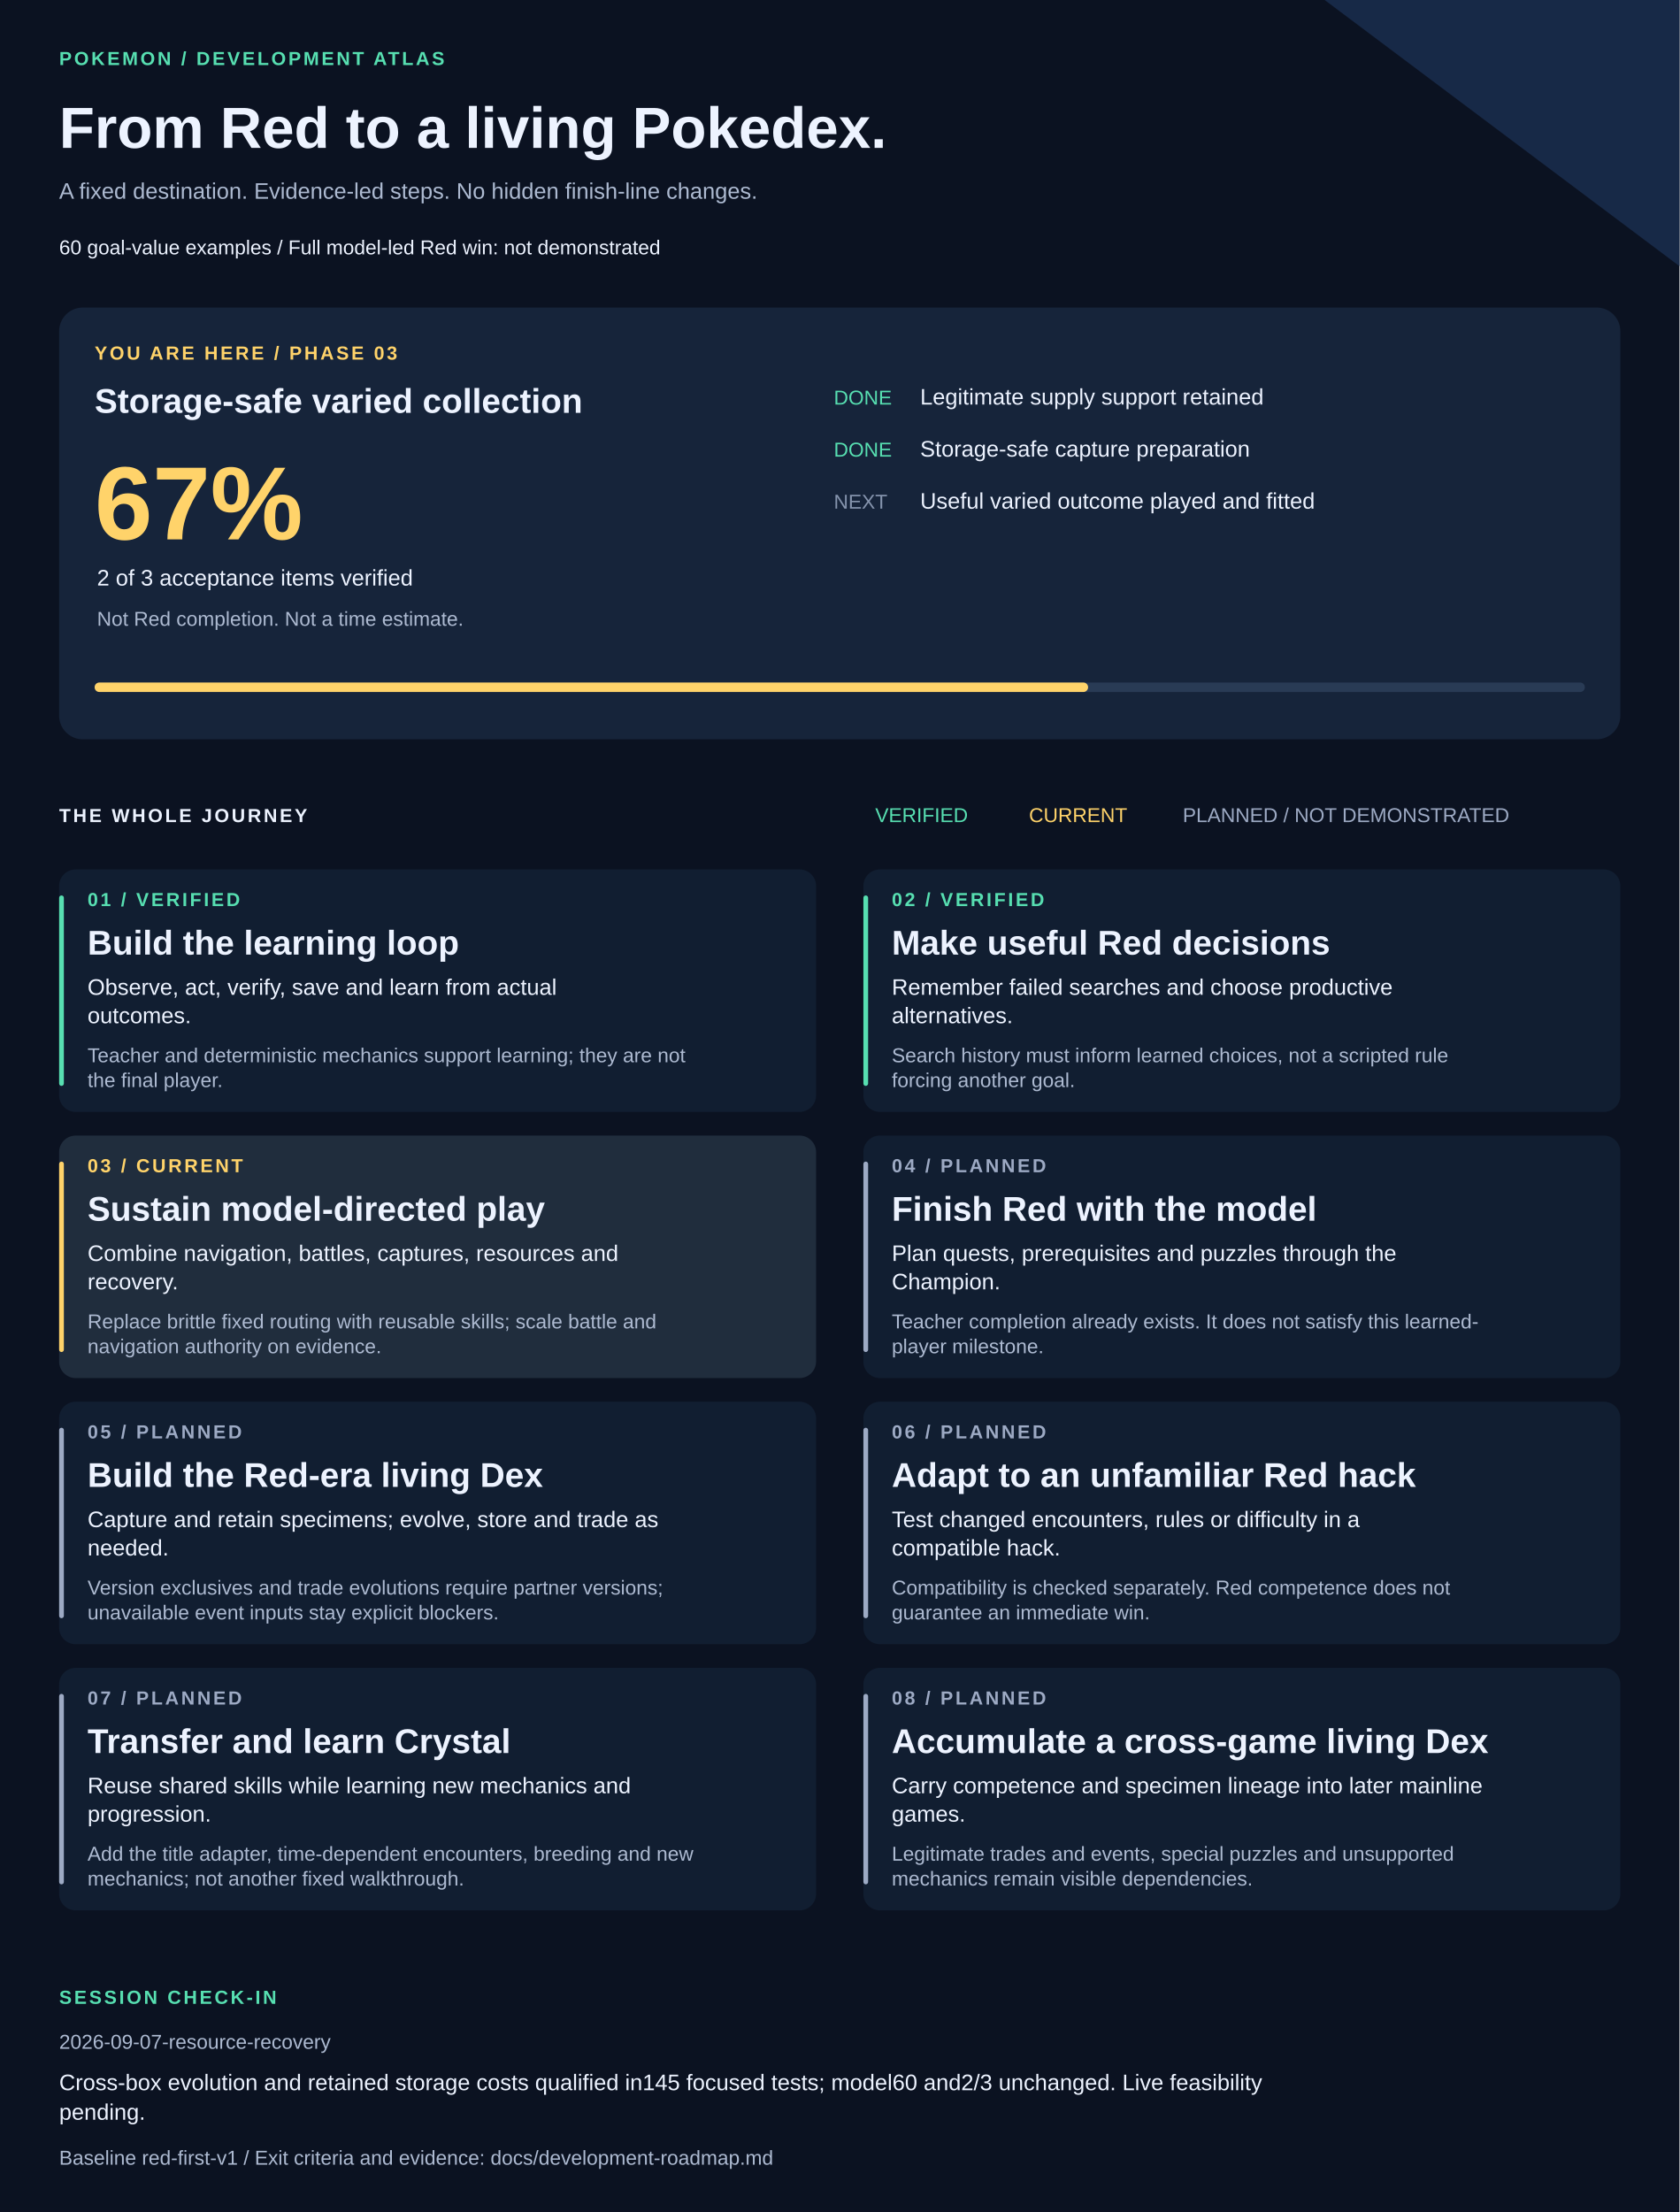
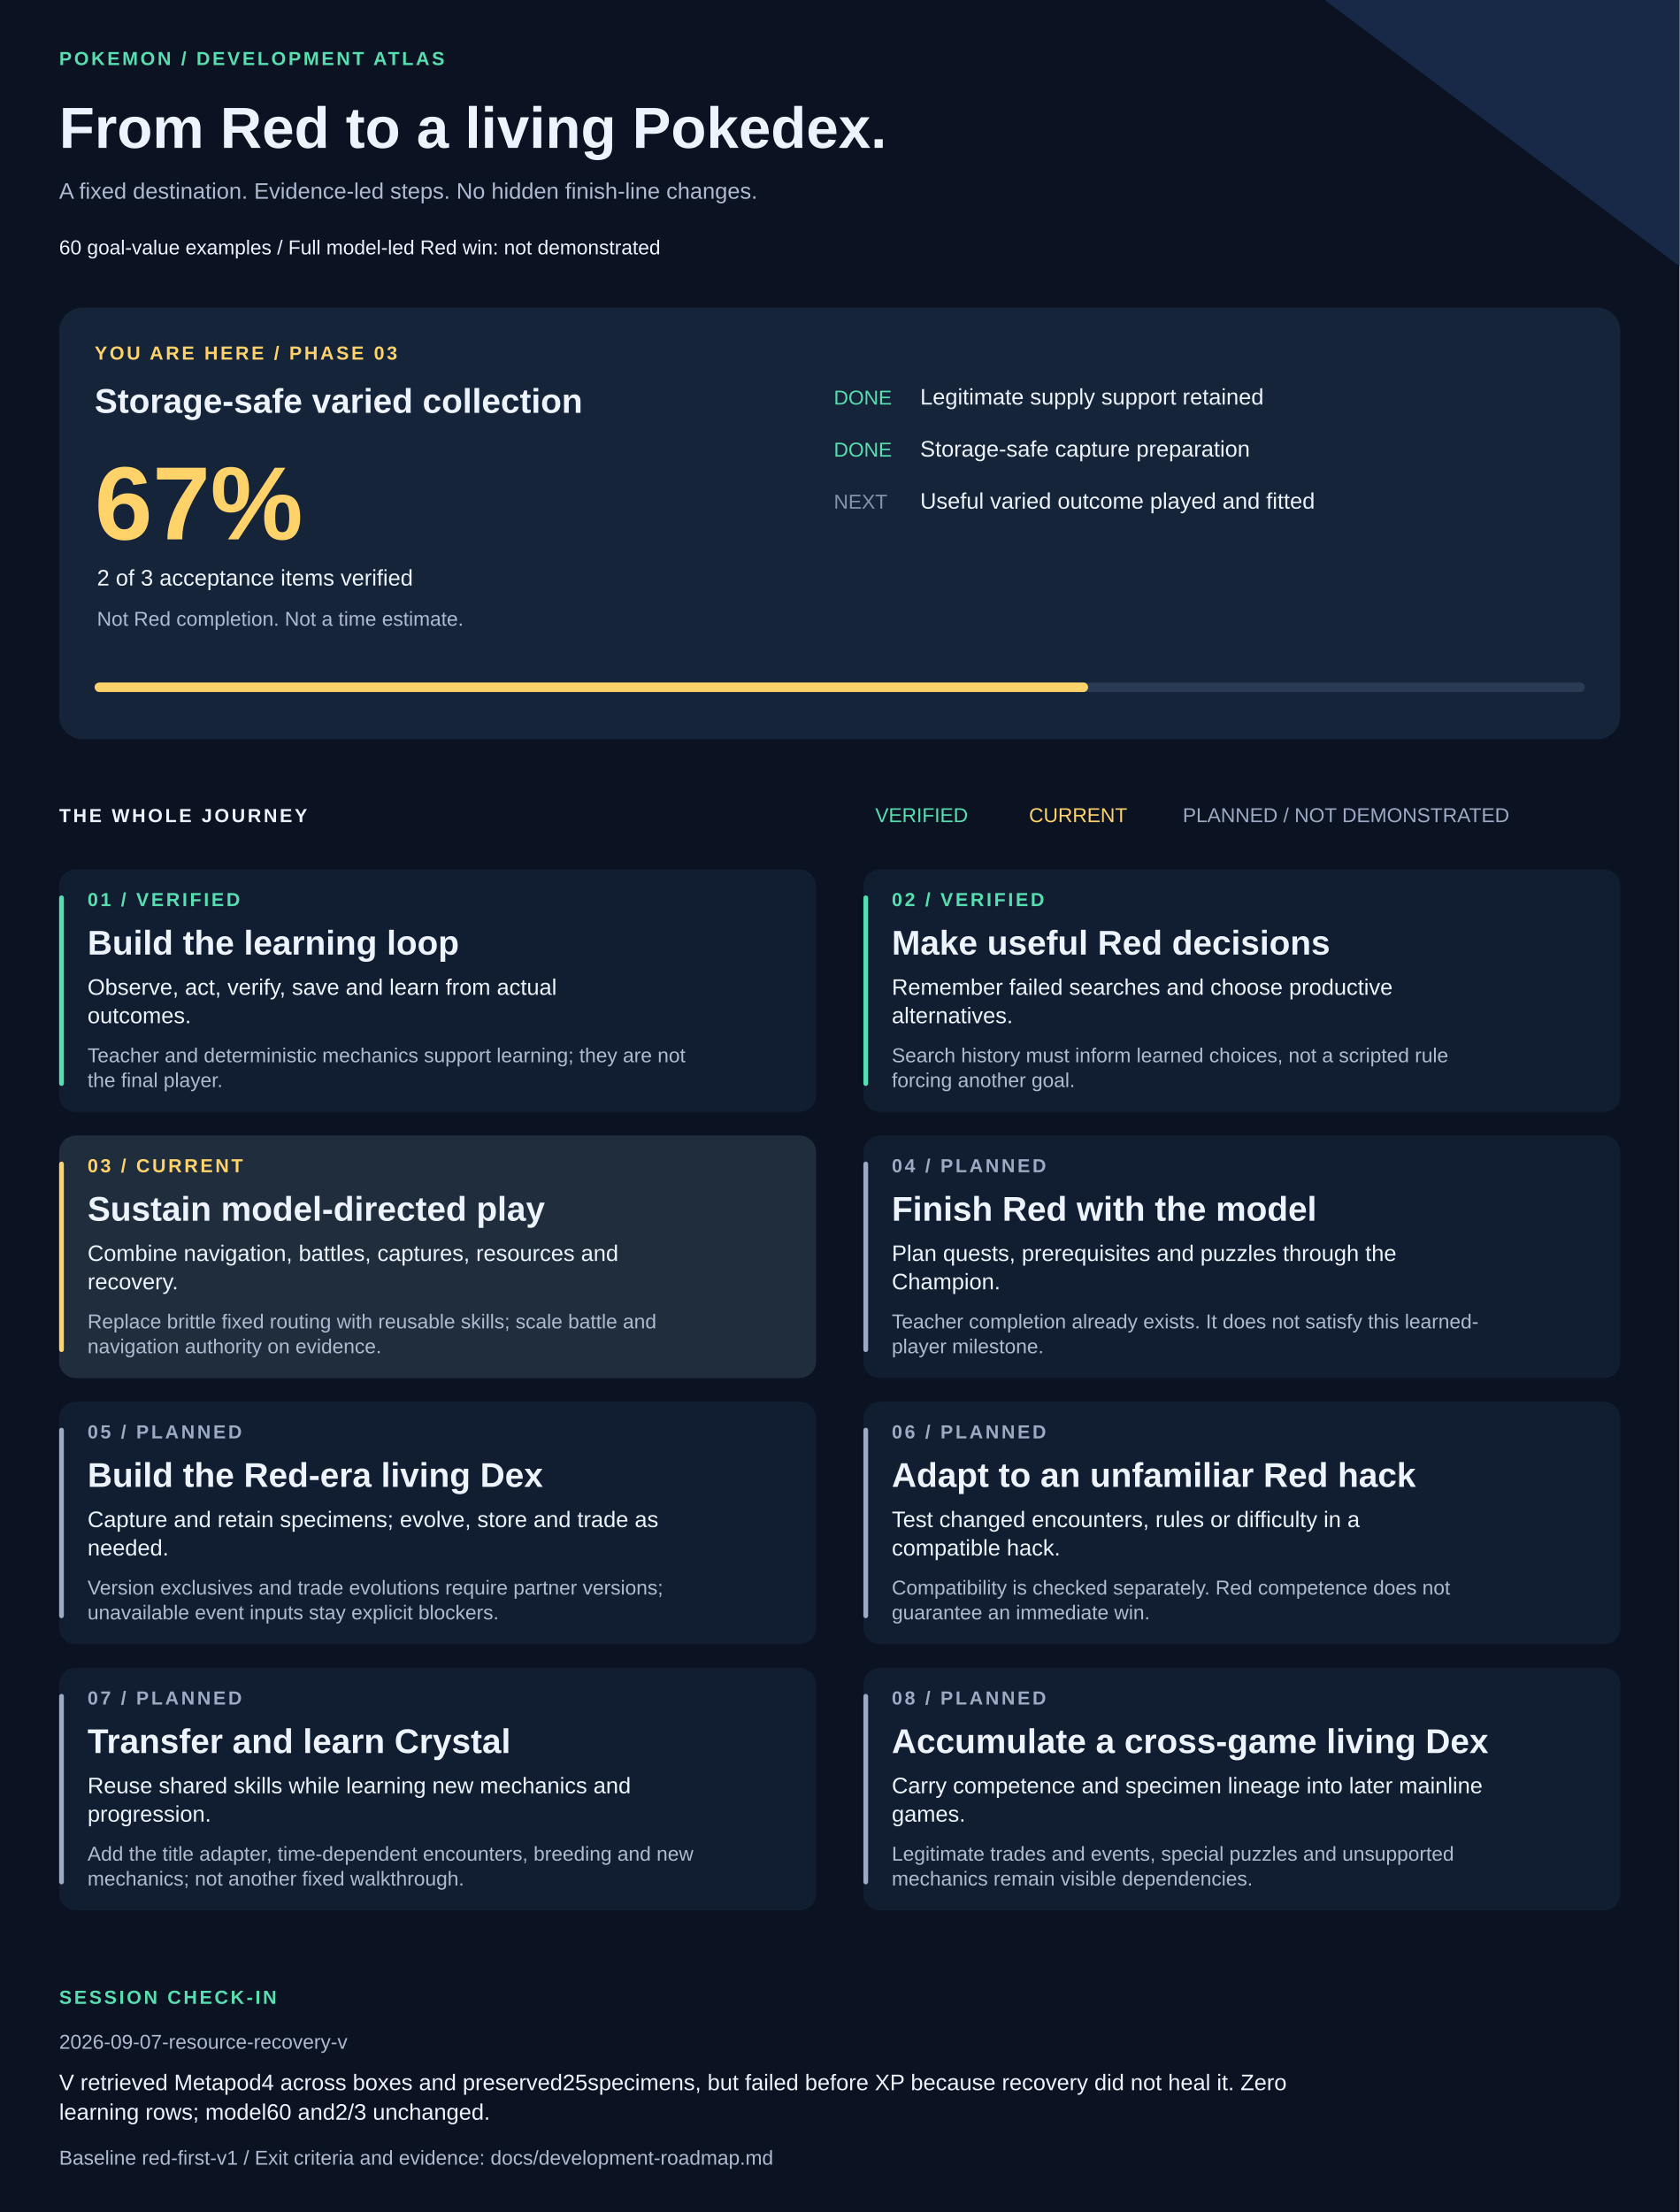
<svg xmlns="http://www.w3.org/2000/svg" width="1420" height="1870" viewBox="0 0 1420 1870" role="img" aria-labelledby="title description">
  <style>text{font-family:Arial,Helvetica,sans-serif;fill:#edf3ff}.muted{fill:#adbad1}.eyebrow{font-size:16px;letter-spacing:2px;font-weight:bold}.heading{font-size:29px;font-weight:bold}.body{font-size:19px}.small{font-size:17px}</style>
  <rect width="1420" height="1870" fill="#0b1221" />
  <path d="M1120 0H1420V225Z" fill="#172947" />
  <text x="50" y="55" class="eyebrow" style="fill:#57dfb1">POKEMON / DEVELOPMENT ATLAS</text>
  <text x="50" y="125" style="font-size:49px;font-weight:bold">From Red to a living Pokedex.</text>
  <text x="50" y="168" class="body muted">A fixed destination. Evidence-led steps. No hidden finish-line changes.</text>
  <text x="50" y="215" class="small">60 goal-value examples  /  Full model-led Red win: not demonstrated</text>
  <rect x="50" y="260" width="1320" height="365" rx="20" fill="#16243a" />
  <text x="80" y="304" class="eyebrow" style="fill:#ffd36a">YOU ARE HERE / PHASE 03</text>
  <text x="80" y="349" class="heading">Storage-safe varied collection</text>
  <text x="80" y="456" style="font-size:88px;font-weight:bold;fill:#ffd36a">67%</text>
  <text x="82" y="495" class="body">2 of 3 acceptance items verified</text>
  <text x="82" y="529" class="small muted">Not Red completion. Not a time estimate.</text>
  <text x="705" y="342" class="small" style="fill:#57dfb1">DONE</text>
  <text x="778" y="342" class="body">Legitimate supply support retained</text>
  <text x="705" y="386" class="small" style="fill:#57dfb1">DONE</text>
  <text x="778" y="386" class="body">Storage-safe capture preparation</text>
  <text x="705" y="430" class="small" style="fill:#8594ad">NEXT</text>
  <text x="778" y="430" class="body">Useful varied outcome played and fitted</text>
  <rect x="80" y="577" width="1260" height="8" rx="4" fill="#293b55" />
  <rect x="80" y="577" width="840" height="8" rx="4" fill="#ffd36a" />
  <text x="50" y="695" class="eyebrow">THE WHOLE JOURNEY</text>
  <text x="740" y="695" class="small" style="fill:#57dfb1">VERIFIED</text>
  <text x="870" y="695" class="small" style="fill:#ffd36a">CURRENT</text>
  <text x="1000" y="695" class="small" style="fill:#9daac4">PLANNED / NOT DEMONSTRATED</text>
  <rect x="50" y="735" width="640" height="205" rx="14" fill="#111e31" />
  <rect x="50" y="757" width="4" height="161" rx="2" fill="#57dfb1" />
  <text x="74" y="766" class="eyebrow" style="fill:#57dfb1">01 / VERIFIED</text>
  <text x="74" y="807" class="heading">Build the learning loop</text>
  <text x="74" y="841" class="body">Observe, act, verify, save and learn from actual</text>
  <text x="74" y="865" class="body">outcomes.</text>
  <text x="74" y="898" class="small muted">Teacher and deterministic mechanics support learning; they are not</text>
  <text x="74" y="919" class="small muted">the final player.</text>
  <rect x="730" y="735" width="640" height="205" rx="14" fill="#111e31" />
  <rect x="730" y="757" width="4" height="161" rx="2" fill="#57dfb1" />
  <text x="754" y="766" class="eyebrow" style="fill:#57dfb1">02 / VERIFIED</text>
  <text x="754" y="807" class="heading">Make useful Red decisions</text>
  <text x="754" y="841" class="body">Remember failed searches and choose productive</text>
  <text x="754" y="865" class="body">alternatives.</text>
  <text x="754" y="898" class="small muted">Search history must inform learned choices, not a scripted rule</text>
  <text x="754" y="919" class="small muted">forcing another goal.</text>
  <rect x="50" y="960" width="640" height="205" rx="14" fill="#202d3d" />
  <rect x="50" y="982" width="4" height="161" rx="2" fill="#ffd36a" />
  <text x="74" y="991" class="eyebrow" style="fill:#ffd36a">03 / CURRENT</text>
  <text x="74" y="1032" class="heading">Sustain model-directed play</text>
  <text x="74" y="1066" class="body">Combine navigation, battles, captures, resources and</text>
  <text x="74" y="1090" class="body">recovery.</text>
  <text x="74" y="1123" class="small muted">Replace brittle fixed routing with reusable skills; scale battle and</text>
  <text x="74" y="1144" class="small muted">navigation authority on evidence.</text>
  <rect x="730" y="960" width="640" height="205" rx="14" fill="#111e31" />
  <rect x="730" y="982" width="4" height="161" rx="2" fill="#9daac4" />
  <text x="754" y="991" class="eyebrow" style="fill:#9daac4">04 / PLANNED</text>
  <text x="754" y="1032" class="heading">Finish Red with the model</text>
  <text x="754" y="1066" class="body">Plan quests, prerequisites and puzzles through the</text>
  <text x="754" y="1090" class="body">Champion.</text>
  <text x="754" y="1123" class="small muted">Teacher completion already exists. It does not satisfy this learned-</text>
  <text x="754" y="1144" class="small muted">player milestone.</text>
  <rect x="50" y="1185" width="640" height="205" rx="14" fill="#111e31" />
  <rect x="50" y="1207" width="4" height="161" rx="2" fill="#9daac4" />
  <text x="74" y="1216" class="eyebrow" style="fill:#9daac4">05 / PLANNED</text>
  <text x="74" y="1257" class="heading">Build the Red-era living Dex</text>
  <text x="74" y="1291" class="body">Capture and retain specimens; evolve, store and trade as</text>
  <text x="74" y="1315" class="body">needed.</text>
  <text x="74" y="1348" class="small muted">Version exclusives and trade evolutions require partner versions;</text>
  <text x="74" y="1369" class="small muted">unavailable event inputs stay explicit blockers.</text>
  <rect x="730" y="1185" width="640" height="205" rx="14" fill="#111e31" />
  <rect x="730" y="1207" width="4" height="161" rx="2" fill="#9daac4" />
  <text x="754" y="1216" class="eyebrow" style="fill:#9daac4">06 / PLANNED</text>
  <text x="754" y="1257" class="heading">Adapt to an unfamiliar Red hack</text>
  <text x="754" y="1291" class="body">Test changed encounters, rules or difficulty in a</text>
  <text x="754" y="1315" class="body">compatible hack.</text>
  <text x="754" y="1348" class="small muted">Compatibility is checked separately. Red competence does not</text>
  <text x="754" y="1369" class="small muted">guarantee an immediate win.</text>
  <rect x="50" y="1410" width="640" height="205" rx="14" fill="#111e31" />
  <rect x="50" y="1432" width="4" height="161" rx="2" fill="#9daac4" />
  <text x="74" y="1441" class="eyebrow" style="fill:#9daac4">07 / PLANNED</text>
  <text x="74" y="1482" class="heading">Transfer and learn Crystal</text>
  <text x="74" y="1516" class="body">Reuse shared skills while learning new mechanics and</text>
  <text x="74" y="1540" class="body">progression.</text>
  <text x="74" y="1573" class="small muted">Add the title adapter, time-dependent encounters, breeding and new</text>
  <text x="74" y="1594" class="small muted">mechanics; not another fixed walkthrough.</text>
  <rect x="730" y="1410" width="640" height="205" rx="14" fill="#111e31" />
  <rect x="730" y="1432" width="4" height="161" rx="2" fill="#9daac4" />
  <text x="754" y="1441" class="eyebrow" style="fill:#9daac4">08 / PLANNED</text>
  <text x="754" y="1482" class="heading">Accumulate a cross-game living Dex</text>
  <text x="754" y="1516" class="body">Carry competence and specimen lineage into later mainline</text>
  <text x="754" y="1540" class="body">games.</text>
  <text x="754" y="1573" class="small muted">Legitimate trades and events, special puzzles and unsupported</text>
  <text x="754" y="1594" class="small muted">mechanics remain visible dependencies.</text>
  <text x="50" y="1694" class="eyebrow" style="fill:#57dfb1">SESSION CHECK-IN</text>
-   <text x="50" y="1732" class="small muted">2026-09-07-resource-recovery</text>
-   <text x="50" y="1767" class="body">Cross-box evolution and retained storage costs qualified in145 focused tests; model60 and2/3 unchanged. Live feasibility</text>
-   <text x="50" y="1792" class="body">pending.</text>
+   <text x="50" y="1732" class="small muted">2026-09-07-resource-recovery-v</text>
+   <text x="50" y="1767" class="body">V retrieved Metapod4 across boxes and preserved25specimens, but failed before XP because recovery did not heal it. Zero</text>
+   <text x="50" y="1792" class="body">learning rows; model60 and2/3 unchanged.</text>
  <text x="50" y="1830" class="small muted">Baseline red-first-v1 / Exit criteria and evidence: docs/development-roadmap.md</text>
</svg>
